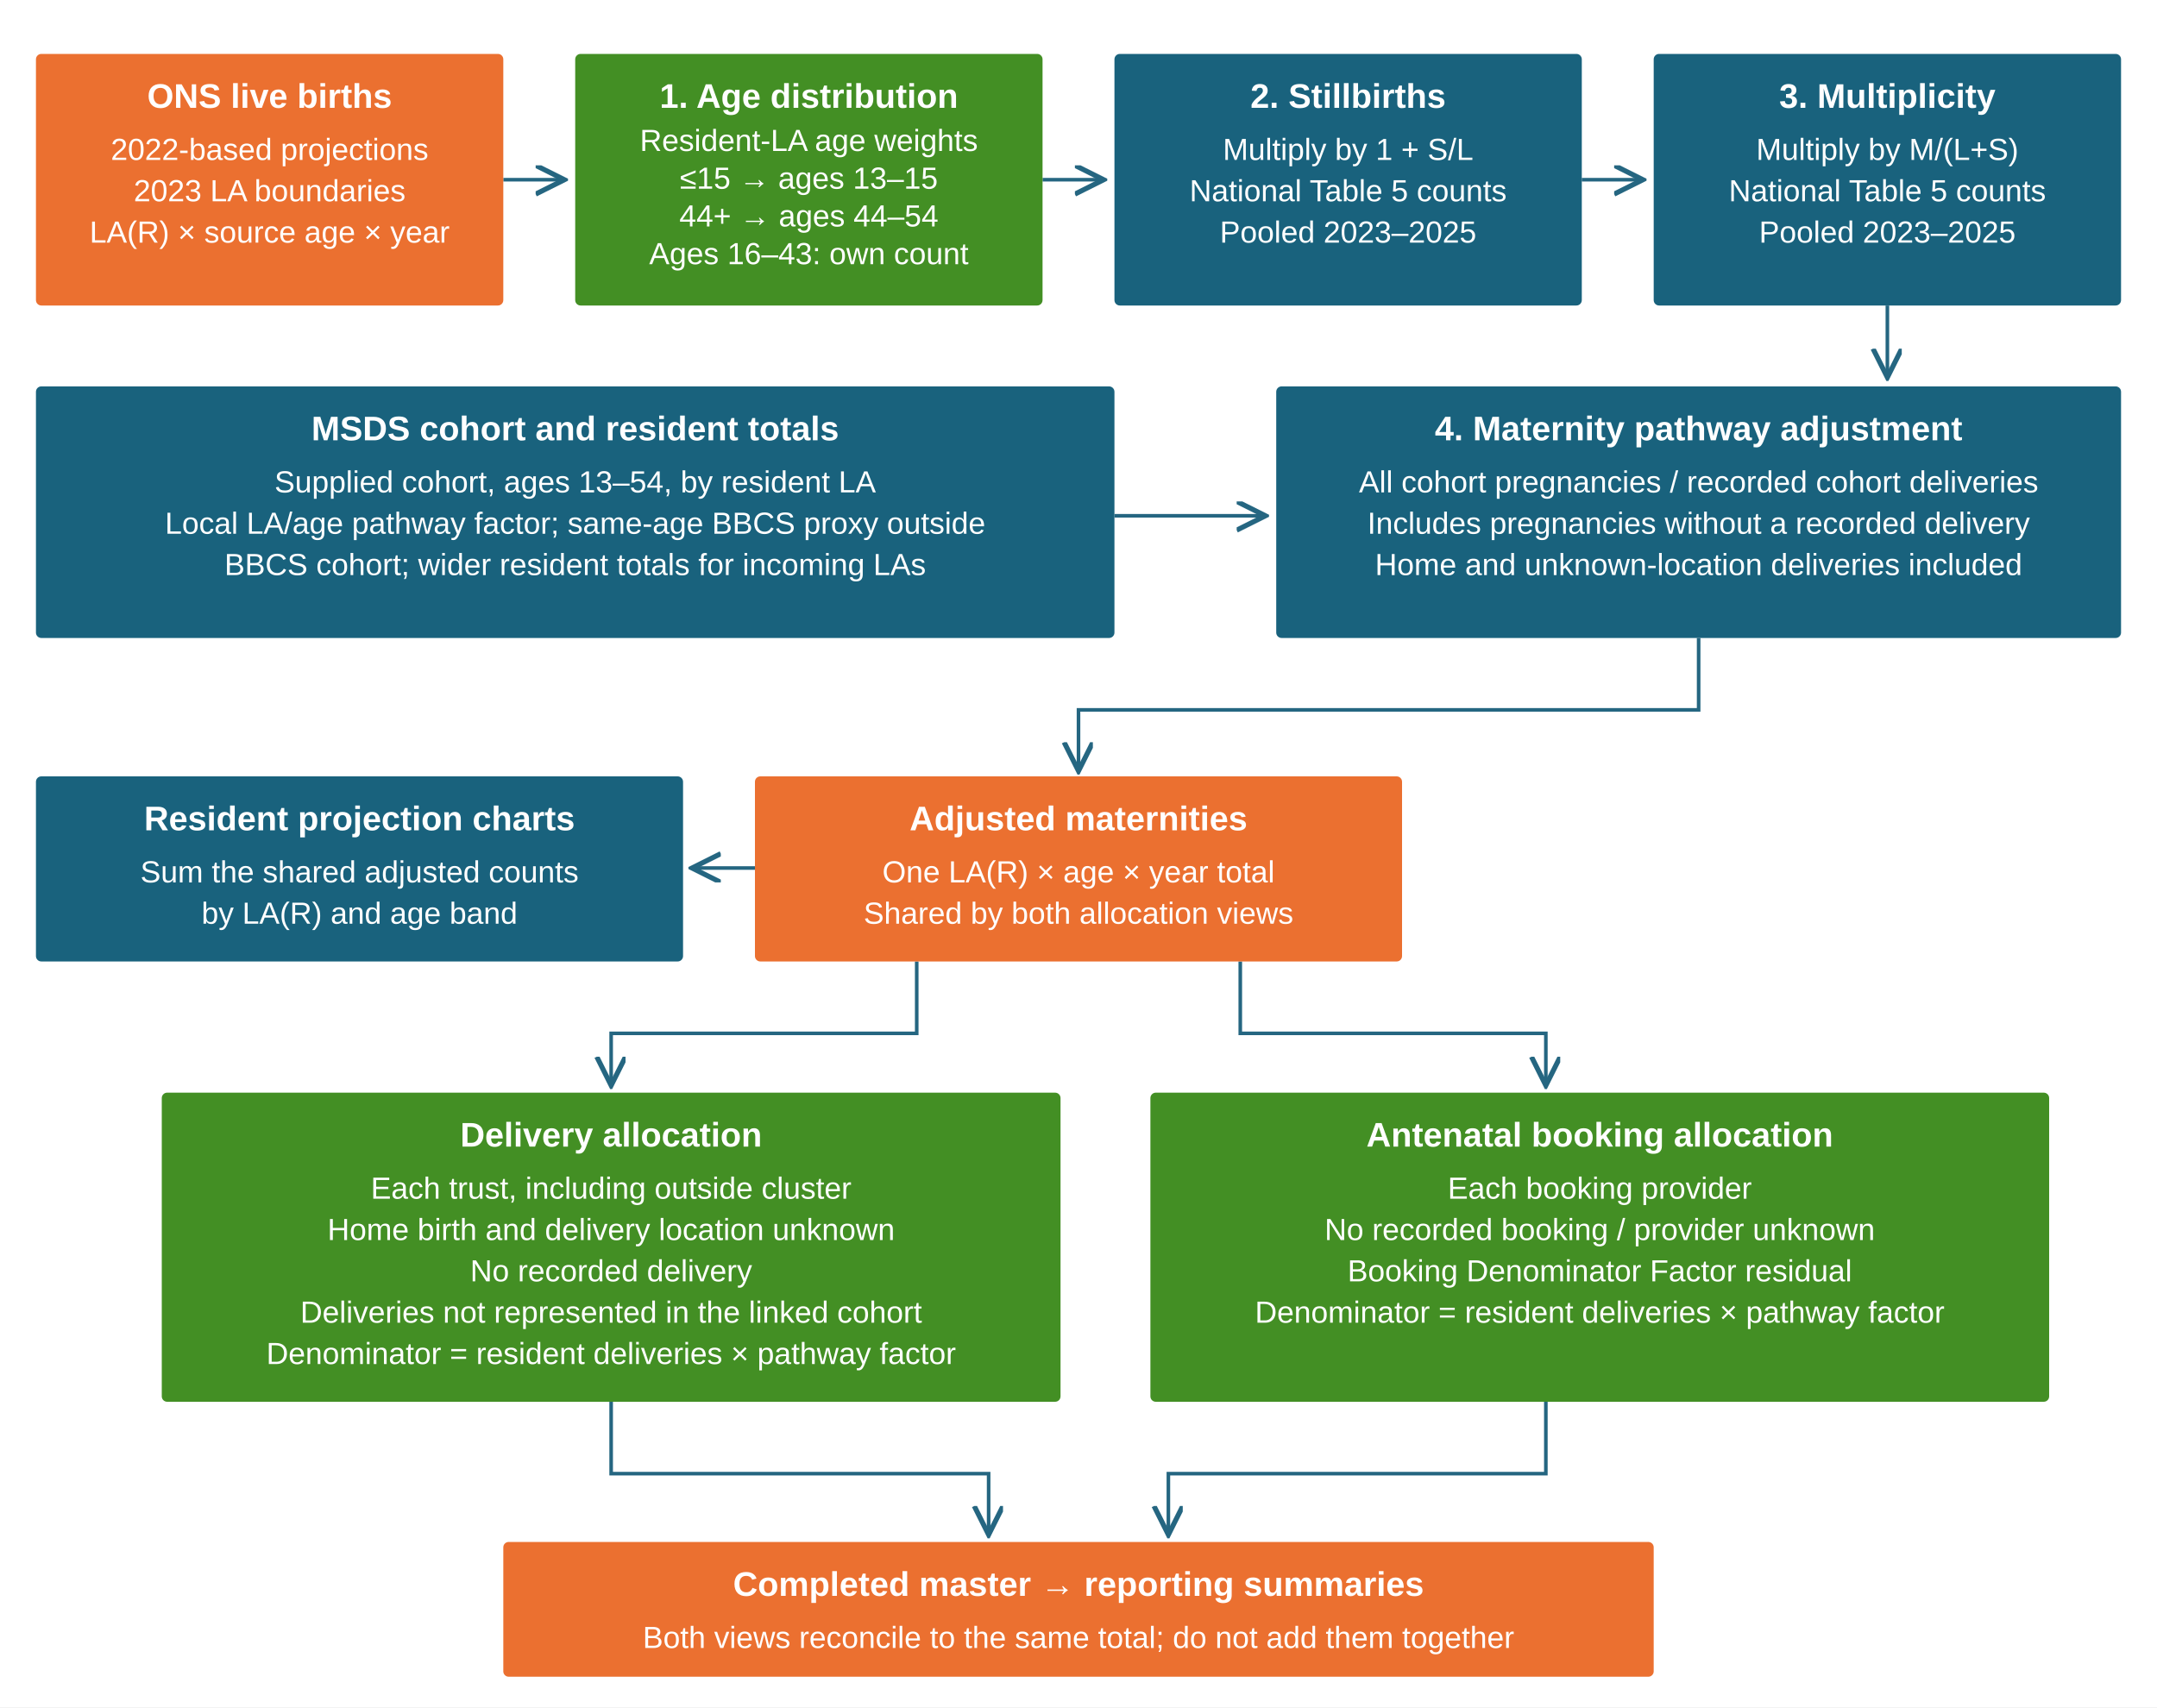
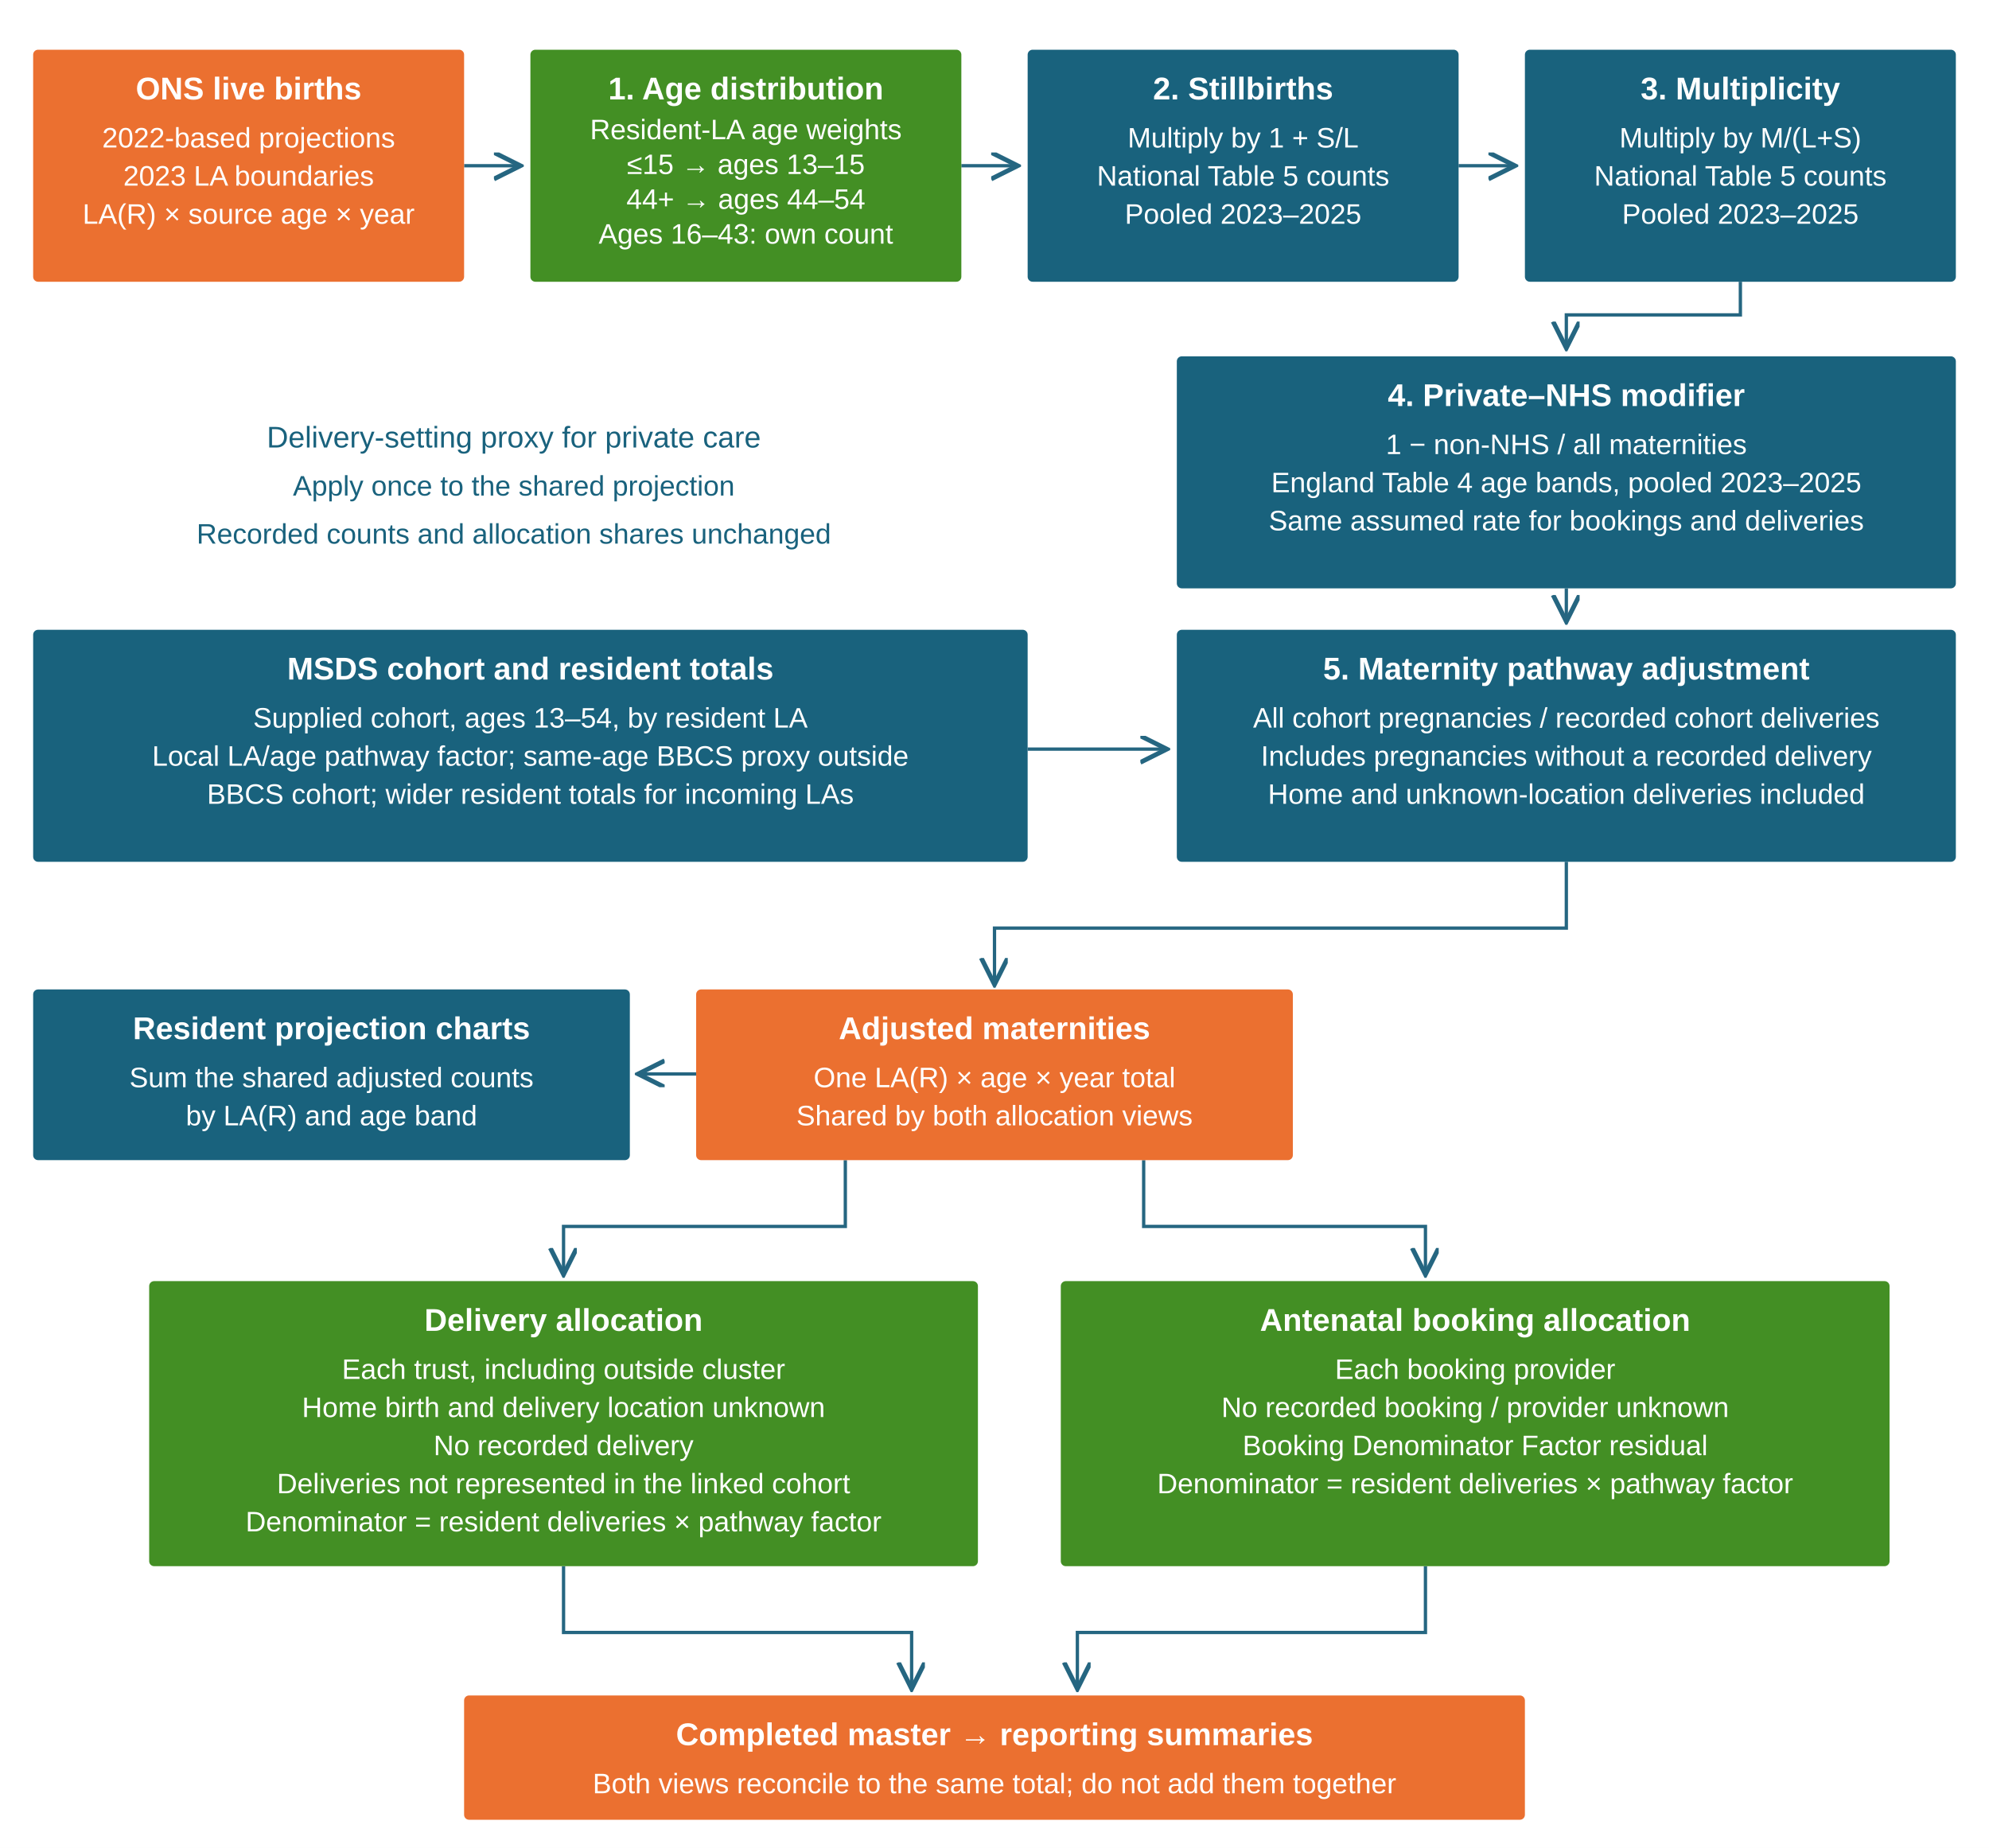
- <svg xmlns="http://www.w3.org/2000/svg" width="1200" height="950" viewBox="0 0 1200 950" role="img" aria-labelledby="title desc">
+ <svg xmlns="http://www.w3.org/2000/svg" width="1200" height="1115" viewBox="0 0 1200 1115" role="img" aria-labelledby="title desc">
  <defs>
    <marker id="arrow" markerWidth="9" markerHeight="9" refX="8" refY="4" orient="auto">
      <path d="M0,0 L8,4 L0,8" fill="none" stroke="#256681" stroke-width="1.4" />
    </marker>
  </defs>
-   <rect width="1200" height="950" fill="white" />
+   <rect width="1200" height="1115" fill="white" />
  <path d="M280 100 H314" fill="none" stroke="#256681" stroke-width="2" marker-end="url(#arrow)" />
  <path d="M580 100 H614" fill="none" stroke="#256681" stroke-width="2" marker-end="url(#arrow)" />
  <path d="M880 100 H914" fill="none" stroke="#256681" stroke-width="2" marker-end="url(#arrow)" />
-   <path d="M1050 170 V210" fill="none" stroke="#256681" stroke-width="2" marker-end="url(#arrow)" />
-   <path d="M620 287 H704" fill="none" stroke="#256681" stroke-width="2" marker-end="url(#arrow)" />
-   <path d="M945 355 V395 H600 V429" fill="none" stroke="#256681" stroke-width="2" marker-end="url(#arrow)" />
-   <path d="M420 483 H385" fill="none" stroke="#256681" stroke-width="2" marker-end="url(#arrow)" />
-   <path d="M510 535 V575 H340 V604" fill="none" stroke="#256681" stroke-width="2" marker-end="url(#arrow)" />
-   <path d="M690 535 V575 H860 V604" fill="none" stroke="#256681" stroke-width="2" marker-end="url(#arrow)" />
-   <path d="M340 780 V820 H550 V854" fill="none" stroke="#256681" stroke-width="2" marker-end="url(#arrow)" />
-   <path d="M860 780 V820 H650 V854" fill="none" stroke="#256681" stroke-width="2" marker-end="url(#arrow)" />
+   <path d="M1050 170 V190 H945 V210" fill="none" stroke="#256681" stroke-width="2" marker-end="url(#arrow)" />
+   <path d="M620 452 H704" fill="none" stroke="#256681" stroke-width="2" marker-end="url(#arrow)" />
+   <path d="M945 520 V560 H600 V594" fill="none" stroke="#256681" stroke-width="2" marker-end="url(#arrow)" />
+   <path d="M420 648 H385" fill="none" stroke="#256681" stroke-width="2" marker-end="url(#arrow)" />
+   <path d="M510 700 V740 H340 V769" fill="none" stroke="#256681" stroke-width="2" marker-end="url(#arrow)" />
+   <path d="M690 700 V740 H860 V769" fill="none" stroke="#256681" stroke-width="2" marker-end="url(#arrow)" />
+   <path d="M340 945 V985 H550 V1019" fill="none" stroke="#256681" stroke-width="2" marker-end="url(#arrow)" />
+   <path d="M860 945 V985 H650 V1019" fill="none" stroke="#256681" stroke-width="2" marker-end="url(#arrow)" />
  <rect x="20" y="30" width="260" height="140" rx="3" fill="#eb7030" />
  <text x="150.0" y="60" text-anchor="middle" fill="white" font-family="Arial, sans-serif" font-size="19" font-weight="bold">ONS live births</text>
  <text x="150.0" y="89" text-anchor="middle" fill="white" font-family="Arial, sans-serif" font-size="17">2022-based projections</text>
  <text x="150.0" y="112" text-anchor="middle" fill="white" font-family="Arial, sans-serif" font-size="17">2023 LA boundaries</text>
  <text x="150.0" y="135" text-anchor="middle" fill="white" font-family="Arial, sans-serif" font-size="17">LA(R) × source age × year</text>
  <rect x="320" y="30" width="260" height="140" rx="3" fill="#438f24" />
  <text x="450.0" y="60" text-anchor="middle" fill="white" font-family="Arial, sans-serif" font-size="19" font-weight="bold">1. Age distribution</text>
  <text x="450.0" y="84" text-anchor="middle" fill="white" font-family="Arial, sans-serif" font-size="17">Resident-LA age weights</text>
  <text x="450.0" y="105" text-anchor="middle" fill="white" font-family="Arial, sans-serif" font-size="17">≤15 → ages 13–15</text>
  <text x="450.0" y="126" text-anchor="middle" fill="white" font-family="Arial, sans-serif" font-size="17">44+ → ages 44–54</text>
  <text x="450.0" y="147" text-anchor="middle" fill="white" font-family="Arial, sans-serif" font-size="17">Ages 16–43: own count</text>
  <rect x="620" y="30" width="260" height="140" rx="3" fill="#19627d" />
  <text x="750.0" y="60" text-anchor="middle" fill="white" font-family="Arial, sans-serif" font-size="19" font-weight="bold">2. Stillbirths</text>
  <text x="750.0" y="89" text-anchor="middle" fill="white" font-family="Arial, sans-serif" font-size="17">Multiply by 1 + S/L</text>
  <text x="750.0" y="112" text-anchor="middle" fill="white" font-family="Arial, sans-serif" font-size="17">National Table 5 counts</text>
  <text x="750.0" y="135" text-anchor="middle" fill="white" font-family="Arial, sans-serif" font-size="17">Pooled 2023–2025</text>
  <rect x="920" y="30" width="260" height="140" rx="3" fill="#19627d" />
  <text x="1050.0" y="60" text-anchor="middle" fill="white" font-family="Arial, sans-serif" font-size="19" font-weight="bold">3. Multiplicity</text>
  <text x="1050.0" y="89" text-anchor="middle" fill="white" font-family="Arial, sans-serif" font-size="17">Multiply by M/(L+S)</text>
  <text x="1050.0" y="112" text-anchor="middle" fill="white" font-family="Arial, sans-serif" font-size="17">National Table 5 counts</text>
  <text x="1050.0" y="135" text-anchor="middle" fill="white" font-family="Arial, sans-serif" font-size="17">Pooled 2023–2025</text>
-   <rect x="20" y="215" width="600" height="140" rx="3" fill="#19627d" />
-   <text x="320.0" y="245" text-anchor="middle" fill="white" font-family="Arial, sans-serif" font-size="19" font-weight="bold">MSDS cohort and resident totals</text>
-   <text x="320.0" y="274" text-anchor="middle" fill="white" font-family="Arial, sans-serif" font-size="17">Supplied cohort, ages 13–54, by resident LA</text>
-   <text x="320.0" y="297" text-anchor="middle" fill="white" font-family="Arial, sans-serif" font-size="17">Local LA/age pathway factor; same-age BBCS proxy outside</text>
-   <text x="320.0" y="320" text-anchor="middle" fill="white" font-family="Arial, sans-serif" font-size="17">BBCS cohort; wider resident totals for incoming LAs</text>
+   <rect x="20" y="380" width="600" height="140" rx="3" fill="#19627d" />
+   <text x="320.0" y="410" text-anchor="middle" fill="white" font-family="Arial, sans-serif" font-size="19" font-weight="bold">MSDS cohort and resident totals</text>
+   <text x="320.0" y="439" text-anchor="middle" fill="white" font-family="Arial, sans-serif" font-size="17">Supplied cohort, ages 13–54, by resident LA</text>
+   <text x="320.0" y="462" text-anchor="middle" fill="white" font-family="Arial, sans-serif" font-size="17">Local LA/age pathway factor; same-age BBCS proxy outside</text>
+   <text x="320.0" y="485" text-anchor="middle" fill="white" font-family="Arial, sans-serif" font-size="17">BBCS cohort; wider resident totals for incoming LAs</text>
+   <rect x="710" y="380" width="470" height="140" rx="3" fill="#19627d" />
+   <text x="945.0" y="410" text-anchor="middle" fill="white" font-family="Arial, sans-serif" font-size="19" font-weight="bold">5. Maternity pathway adjustment</text>
+   <text x="945.0" y="439" text-anchor="middle" fill="white" font-family="Arial, sans-serif" font-size="17">All cohort pregnancies / recorded cohort deliveries</text>
+   <text x="945.0" y="462" text-anchor="middle" fill="white" font-family="Arial, sans-serif" font-size="17">Includes pregnancies without a recorded delivery</text>
+   <text x="945.0" y="485" text-anchor="middle" fill="white" font-family="Arial, sans-serif" font-size="17">Home and unknown-location deliveries included</text>
+   <rect x="20" y="597" width="360" height="103" rx="3" fill="#19627d" />
+   <text x="200.0" y="627" text-anchor="middle" fill="white" font-family="Arial, sans-serif" font-size="19" font-weight="bold">Resident projection charts</text>
+   <text x="200.0" y="656" text-anchor="middle" fill="white" font-family="Arial, sans-serif" font-size="17">Sum the shared adjusted counts</text>
+   <text x="200.0" y="679" text-anchor="middle" fill="white" font-family="Arial, sans-serif" font-size="17">by LA(R) and age band</text>
+   <rect x="420" y="597" width="360" height="103" rx="3" fill="#eb7030" />
+   <text x="600.0" y="627" text-anchor="middle" fill="white" font-family="Arial, sans-serif" font-size="19" font-weight="bold">Adjusted maternities</text>
+   <text x="600.0" y="656" text-anchor="middle" fill="white" font-family="Arial, sans-serif" font-size="17">One LA(R) × age × year total</text>
+   <text x="600.0" y="679" text-anchor="middle" fill="white" font-family="Arial, sans-serif" font-size="17">Shared by both allocation views</text>
+   <rect x="90" y="773" width="500" height="172" rx="3" fill="#438f24" />
+   <text x="340.0" y="803" text-anchor="middle" fill="white" font-family="Arial, sans-serif" font-size="19" font-weight="bold">Delivery allocation</text>
+   <text x="340.0" y="832" text-anchor="middle" fill="white" font-family="Arial, sans-serif" font-size="17">Each trust, including outside cluster</text>
+   <text x="340.0" y="855" text-anchor="middle" fill="white" font-family="Arial, sans-serif" font-size="17">Home birth and delivery location unknown</text>
+   <text x="340.0" y="878" text-anchor="middle" fill="white" font-family="Arial, sans-serif" font-size="17">No recorded delivery</text>
+   <text x="340.0" y="901" text-anchor="middle" fill="white" font-family="Arial, sans-serif" font-size="17">Deliveries not represented in the linked cohort</text>
+   <text x="340.0" y="924" text-anchor="middle" fill="white" font-family="Arial, sans-serif" font-size="17">Denominator = resident deliveries × pathway factor</text>
+   <rect x="640" y="773" width="500" height="172" rx="3" fill="#438f24" />
+   <text x="890.0" y="803" text-anchor="middle" fill="white" font-family="Arial, sans-serif" font-size="19" font-weight="bold">Antenatal booking allocation</text>
+   <text x="890.0" y="832" text-anchor="middle" fill="white" font-family="Arial, sans-serif" font-size="17">Each booking provider</text>
+   <text x="890.0" y="855" text-anchor="middle" fill="white" font-family="Arial, sans-serif" font-size="17">No recorded booking / provider unknown</text>
+   <text x="890.0" y="878" text-anchor="middle" fill="white" font-family="Arial, sans-serif" font-size="17">Booking Denominator Factor residual</text>
+   <text x="890.0" y="901" text-anchor="middle" fill="white" font-family="Arial, sans-serif" font-size="17">Denominator = resident deliveries × pathway factor</text>
+   <rect x="280" y="1023" width="640" height="75" rx="3" fill="#eb7030" />
+   <text x="600.0" y="1053" text-anchor="middle" fill="white" font-family="Arial, sans-serif" font-size="19" font-weight="bold">Completed master → reporting summaries</text>
+   <text x="600.0" y="1082" text-anchor="middle" fill="white" font-family="Arial, sans-serif" font-size="17">Both views reconcile to the same total; do not add them together</text>
+   <path d="M945 355 V375" fill="none" stroke="#256681" stroke-width="2" marker-end="url(#arrow)" />
  <rect x="710" y="215" width="470" height="140" rx="3" fill="#19627d" />
-   <text x="945.0" y="245" text-anchor="middle" fill="white" font-family="Arial, sans-serif" font-size="19" font-weight="bold">4. Maternity pathway adjustment</text>
-   <text x="945.0" y="274" text-anchor="middle" fill="white" font-family="Arial, sans-serif" font-size="17">All cohort pregnancies / recorded cohort deliveries</text>
-   <text x="945.0" y="297" text-anchor="middle" fill="white" font-family="Arial, sans-serif" font-size="17">Includes pregnancies without a recorded delivery</text>
-   <text x="945.0" y="320" text-anchor="middle" fill="white" font-family="Arial, sans-serif" font-size="17">Home and unknown-location deliveries included</text>
-   <rect x="20" y="432" width="360" height="103" rx="3" fill="#19627d" />
-   <text x="200.0" y="462" text-anchor="middle" fill="white" font-family="Arial, sans-serif" font-size="19" font-weight="bold">Resident projection charts</text>
-   <text x="200.0" y="491" text-anchor="middle" fill="white" font-family="Arial, sans-serif" font-size="17">Sum the shared adjusted counts</text>
-   <text x="200.0" y="514" text-anchor="middle" fill="white" font-family="Arial, sans-serif" font-size="17">by LA(R) and age band</text>
-   <rect x="420" y="432" width="360" height="103" rx="3" fill="#eb7030" />
-   <text x="600.0" y="462" text-anchor="middle" fill="white" font-family="Arial, sans-serif" font-size="19" font-weight="bold">Adjusted maternities</text>
-   <text x="600.0" y="491" text-anchor="middle" fill="white" font-family="Arial, sans-serif" font-size="17">One LA(R) × age × year total</text>
-   <text x="600.0" y="514" text-anchor="middle" fill="white" font-family="Arial, sans-serif" font-size="17">Shared by both allocation views</text>
-   <rect x="90" y="608" width="500" height="172" rx="3" fill="#438f24" />
-   <text x="340.0" y="638" text-anchor="middle" fill="white" font-family="Arial, sans-serif" font-size="19" font-weight="bold">Delivery allocation</text>
-   <text x="340.0" y="667" text-anchor="middle" fill="white" font-family="Arial, sans-serif" font-size="17">Each trust, including outside cluster</text>
-   <text x="340.0" y="690" text-anchor="middle" fill="white" font-family="Arial, sans-serif" font-size="17">Home birth and delivery location unknown</text>
-   <text x="340.0" y="713" text-anchor="middle" fill="white" font-family="Arial, sans-serif" font-size="17">No recorded delivery</text>
-   <text x="340.0" y="736" text-anchor="middle" fill="white" font-family="Arial, sans-serif" font-size="17">Deliveries not represented in the linked cohort</text>
-   <text x="340.0" y="759" text-anchor="middle" fill="white" font-family="Arial, sans-serif" font-size="17">Denominator = resident deliveries × pathway factor</text>
-   <rect x="640" y="608" width="500" height="172" rx="3" fill="#438f24" />
-   <text x="890.0" y="638" text-anchor="middle" fill="white" font-family="Arial, sans-serif" font-size="19" font-weight="bold">Antenatal booking allocation</text>
-   <text x="890.0" y="667" text-anchor="middle" fill="white" font-family="Arial, sans-serif" font-size="17">Each booking provider</text>
-   <text x="890.0" y="690" text-anchor="middle" fill="white" font-family="Arial, sans-serif" font-size="17">No recorded booking / provider unknown</text>
-   <text x="890.0" y="713" text-anchor="middle" fill="white" font-family="Arial, sans-serif" font-size="17">Booking Denominator Factor residual</text>
-   <text x="890.0" y="736" text-anchor="middle" fill="white" font-family="Arial, sans-serif" font-size="17">Denominator = resident deliveries × pathway factor</text>
-   <rect x="280" y="858" width="640" height="75" rx="3" fill="#eb7030" />
-   <text x="600.0" y="888" text-anchor="middle" fill="white" font-family="Arial, sans-serif" font-size="19" font-weight="bold">Completed master → reporting summaries</text>
-   <text x="600.0" y="917" text-anchor="middle" fill="white" font-family="Arial, sans-serif" font-size="17">Both views reconcile to the same total; do not add them together</text>
+   <text x="945" y="245" text-anchor="middle" fill="white" font-family="Arial, sans-serif" font-size="19" font-weight="bold">4. Private–NHS modifier</text>
+   <text x="945" y="274" text-anchor="middle" fill="white" font-family="Arial, sans-serif" font-size="17">1 − non-NHS / all maternities</text>
+   <text x="945" y="297" text-anchor="middle" fill="white" font-family="Arial, sans-serif" font-size="17">England Table 4 age bands, pooled 2023–2025</text>
+   <text x="945" y="320" text-anchor="middle" fill="white" font-family="Arial, sans-serif" font-size="17">Same assumed rate for bookings and deliveries</text>
+   <text x="310" y="270" text-anchor="middle" fill="#19627d" font-family="Arial, sans-serif" font-size="18">Delivery-setting proxy for private care</text>
+   <text x="310" y="299" text-anchor="middle" fill="#19627d" font-family="Arial, sans-serif" font-size="17">Apply once to the shared projection</text>
+   <text x="310" y="328" text-anchor="middle" fill="#19627d" font-family="Arial, sans-serif" font-size="17">Recorded counts and allocation shares unchanged</text>
</svg>
